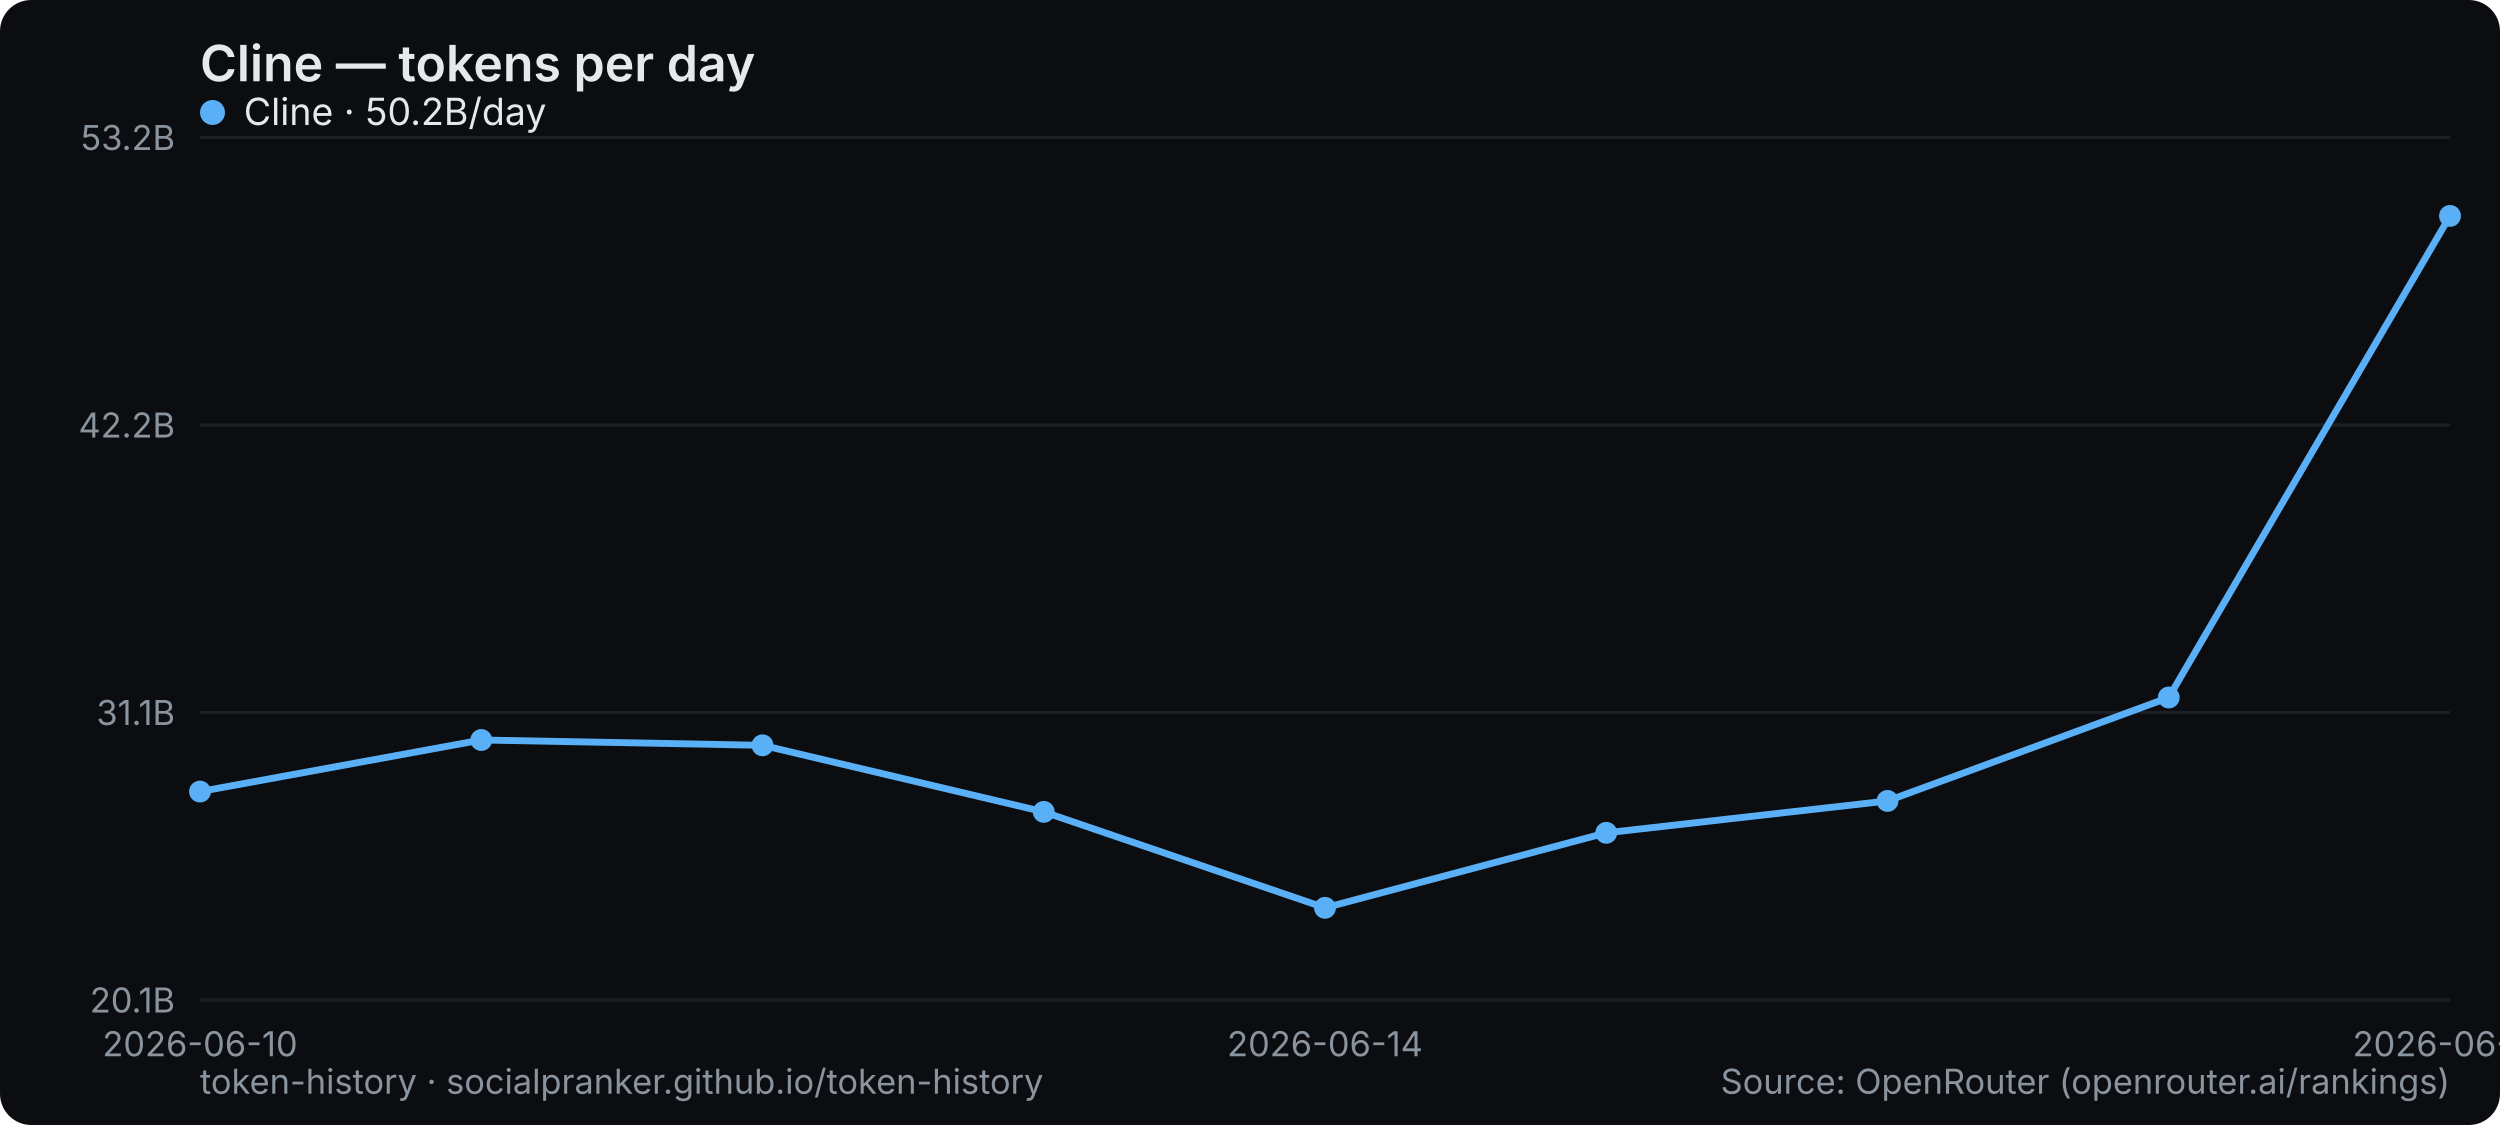
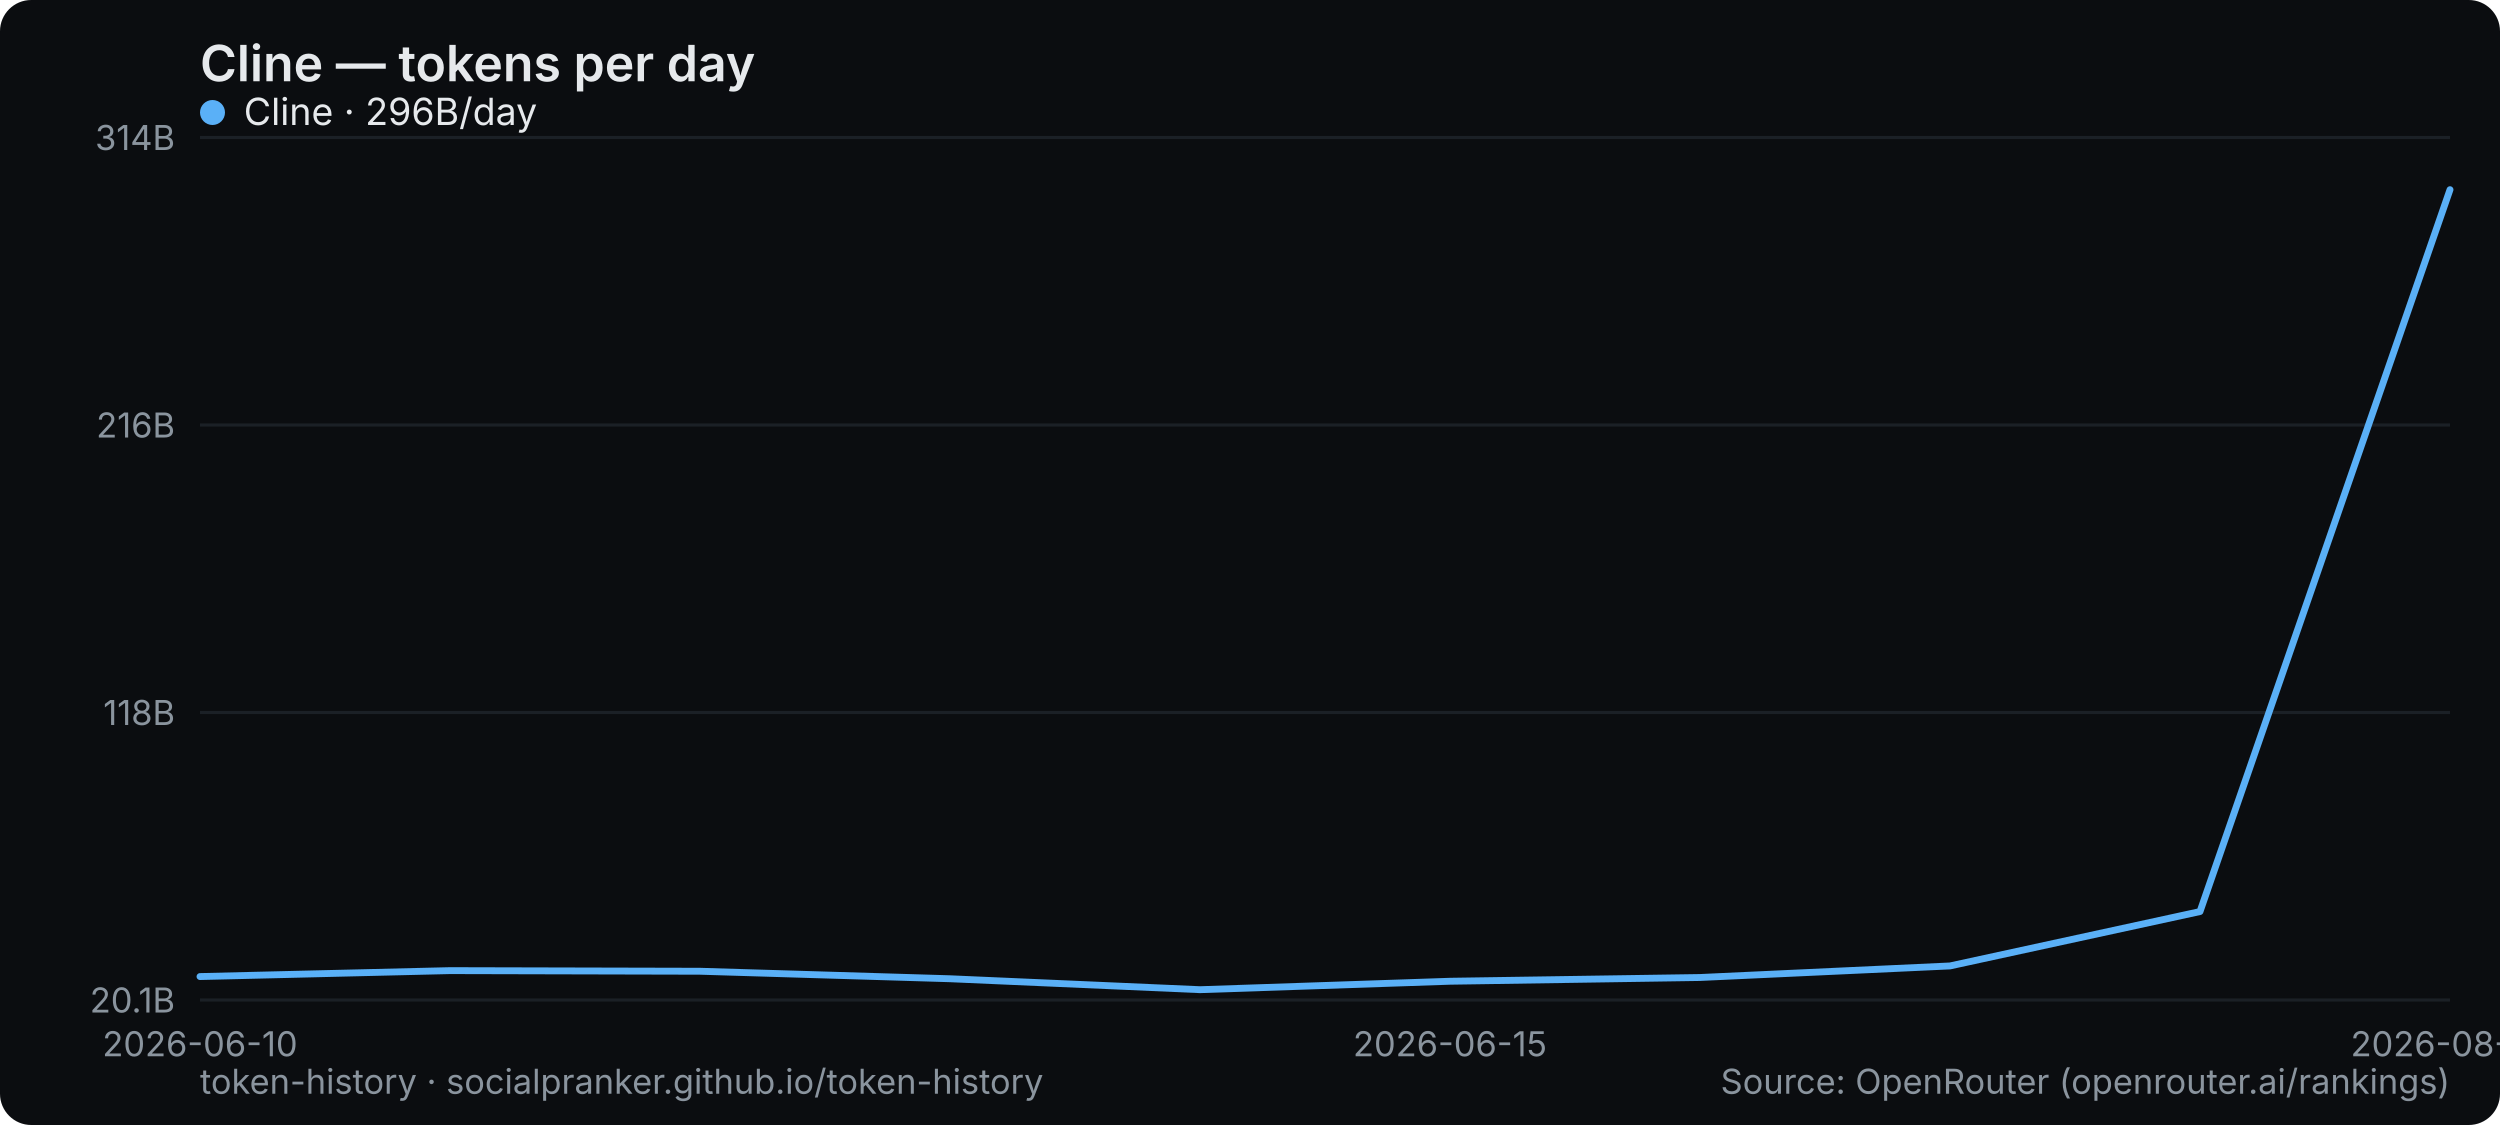
<svg xmlns="http://www.w3.org/2000/svg" width="800" height="360" viewBox="0 0 800 360" role="img" aria-label="Cline — tokens per day">
  <rect width="800" height="360" rx="10" fill="#0b0d10" />
  <text x="64" y="26" font-family="system-ui,-apple-system,Segoe UI,sans-serif" font-size="16" font-weight="600" fill="#e6e9ec">Cline — tokens per day</text>
  <line x1="64" y1="320" x2="784" y2="320" stroke="#1b2026" stroke-width="1" />
  <text x="56" y="324" text-anchor="end" font-family="system-ui,-apple-system,Segoe UI,sans-serif" font-size="11" fill="#8a949e">20.1B</text>
  <line x1="64" y1="228" x2="784" y2="228" stroke="#1b2026" stroke-width="1" />
-   <text x="56" y="232" text-anchor="end" font-family="system-ui,-apple-system,Segoe UI,sans-serif" font-size="11" fill="#8a949e">31.1B</text>
+   <text x="56" y="232" text-anchor="end" font-family="system-ui,-apple-system,Segoe UI,sans-serif" font-size="11" fill="#8a949e">118B</text>
  <line x1="64" y1="136" x2="784" y2="136" stroke="#1b2026" stroke-width="1" />
-   <text x="56" y="140" text-anchor="end" font-family="system-ui,-apple-system,Segoe UI,sans-serif" font-size="11" fill="#8a949e">42.2B</text>
+   <text x="56" y="140" text-anchor="end" font-family="system-ui,-apple-system,Segoe UI,sans-serif" font-size="11" fill="#8a949e">216B</text>
  <line x1="64" y1="44" x2="784" y2="44" stroke="#1b2026" stroke-width="1" />
-   <text x="56" y="48" text-anchor="end" font-family="system-ui,-apple-system,Segoe UI,sans-serif" font-size="11" fill="#8a949e">53.2B</text>
+   <text x="56" y="48" text-anchor="end" font-family="system-ui,-apple-system,Segoe UI,sans-serif" font-size="11" fill="#8a949e">314B</text>
  <text x="64" y="338" text-anchor="middle" font-family="system-ui,-apple-system,Segoe UI,sans-serif" font-size="11" fill="#8a949e">2026-06-10</text>
-   <text x="424" y="338" text-anchor="middle" font-family="system-ui,-apple-system,Segoe UI,sans-serif" font-size="11" fill="#8a949e">2026-06-14</text>
-   <text x="784" y="338" text-anchor="middle" font-family="system-ui,-apple-system,Segoe UI,sans-serif" font-size="11" fill="#8a949e">2026-06-18</text>
-   <polyline points="64.0,253.3 154.0,236.8 244.0,238.5 334.0,259.8 424.0,290.5 514.0,266.5 604.0,256.3 694.0,223.2 784.0,69.1" fill="none" stroke="#5ab0f7" stroke-width="2.2" stroke-linejoin="round" stroke-linecap="round" />
-   <circle cx="64.0" cy="253.3" r="3.5" fill="#5ab0f7" />
-   <circle cx="154.0" cy="236.8" r="3.5" fill="#5ab0f7" />
-   <circle cx="244.0" cy="238.5" r="3.5" fill="#5ab0f7" />
-   <circle cx="334.0" cy="259.8" r="3.5" fill="#5ab0f7" />
-   <circle cx="424.0" cy="290.5" r="3.5" fill="#5ab0f7" />
-   <circle cx="514.0" cy="266.5" r="3.5" fill="#5ab0f7" />
-   <circle cx="604.0" cy="256.3" r="3.5" fill="#5ab0f7" />
-   <circle cx="694.0" cy="223.2" r="3.5" fill="#5ab0f7" />
-   <circle cx="784.0" cy="69.1" r="3.5" fill="#5ab0f7" />
+   <text x="464" y="338" text-anchor="middle" font-family="system-ui,-apple-system,Segoe UI,sans-serif" font-size="11" fill="#8a949e">2026-06-15</text>
+   <text x="784" y="338" text-anchor="middle" font-family="system-ui,-apple-system,Segoe UI,sans-serif" font-size="11" fill="#8a949e">2026-08-27</text>
+   <polyline points="64.0,312.5 144.0,310.6 224.0,310.8 304.0,313.2 384.0,316.7 464.0,314.0 544.0,312.8 624.0,309.1 704.0,291.7 784.0,60.7" fill="none" stroke="#5ab0f7" stroke-width="2.2" stroke-linejoin="round" stroke-linecap="round" />
  <g font-family="system-ui,-apple-system,Segoe UI,sans-serif" font-size="12">
    <circle cx="68" cy="36" r="4" fill="#5ab0f7" />
-     <text x="78" y="40" fill="#e6e9ec">Cline · 50.2B/day</text>
+     <text x="78" y="40" fill="#e6e9ec">Cline · 296B/day</text>
  </g>
  <text x="64" y="350" font-family="system-ui,-apple-system,Segoe UI,sans-serif" font-size="11" fill="#8a949e">token-history · socialpranker.github.io/token-history</text>
  <text x="784" y="350" text-anchor="end" font-family="system-ui,-apple-system,Segoe UI,sans-serif" font-size="11" fill="#8a949e">Source: OpenRouter (openrouter.ai/rankings)</text>
</svg>
